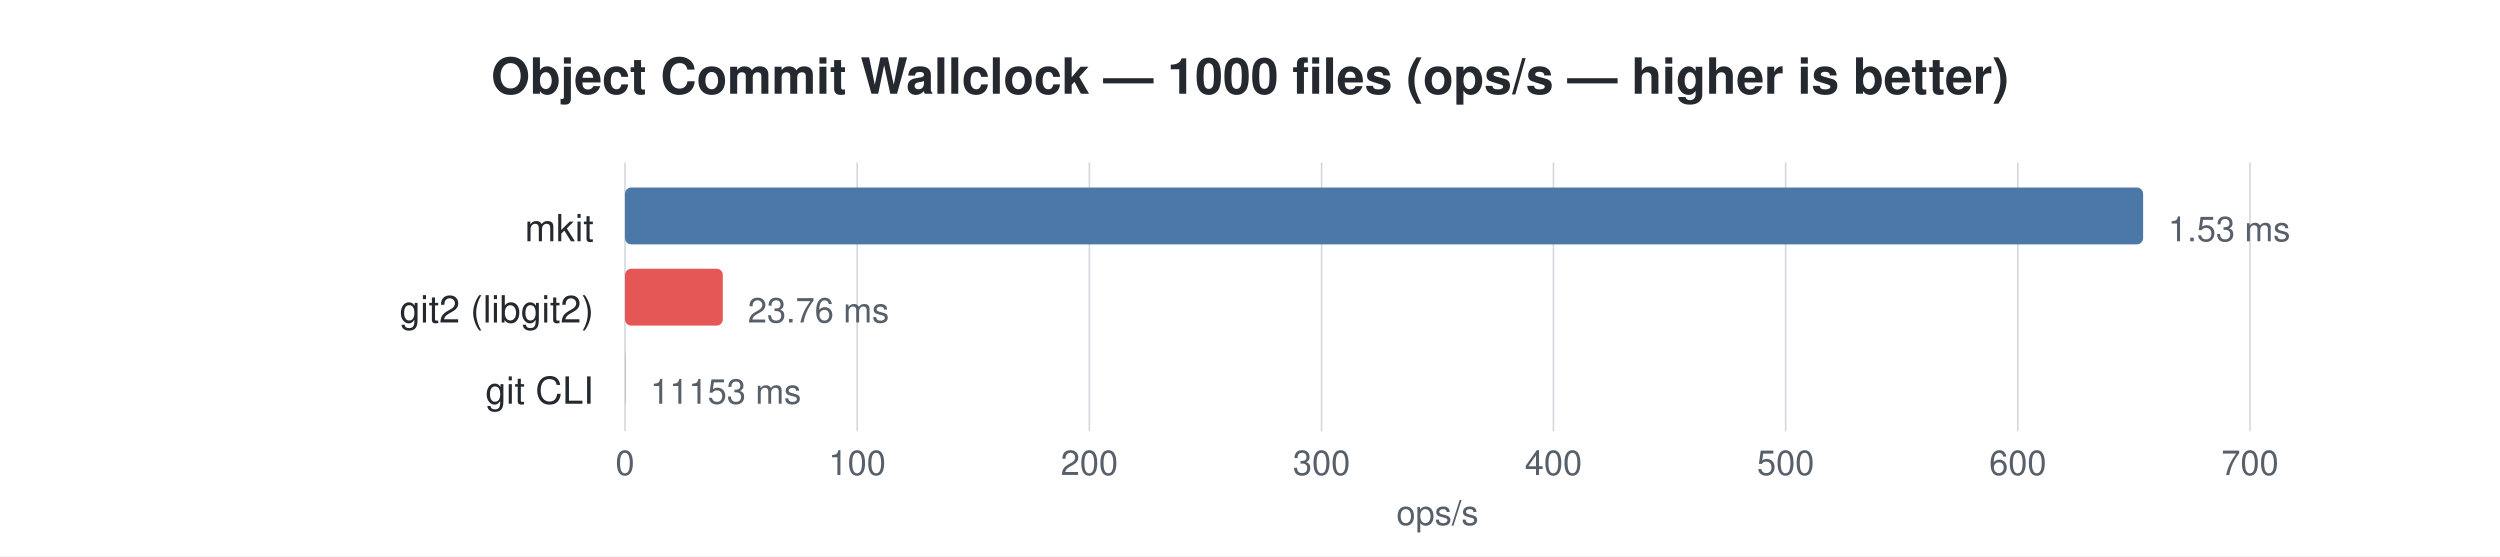
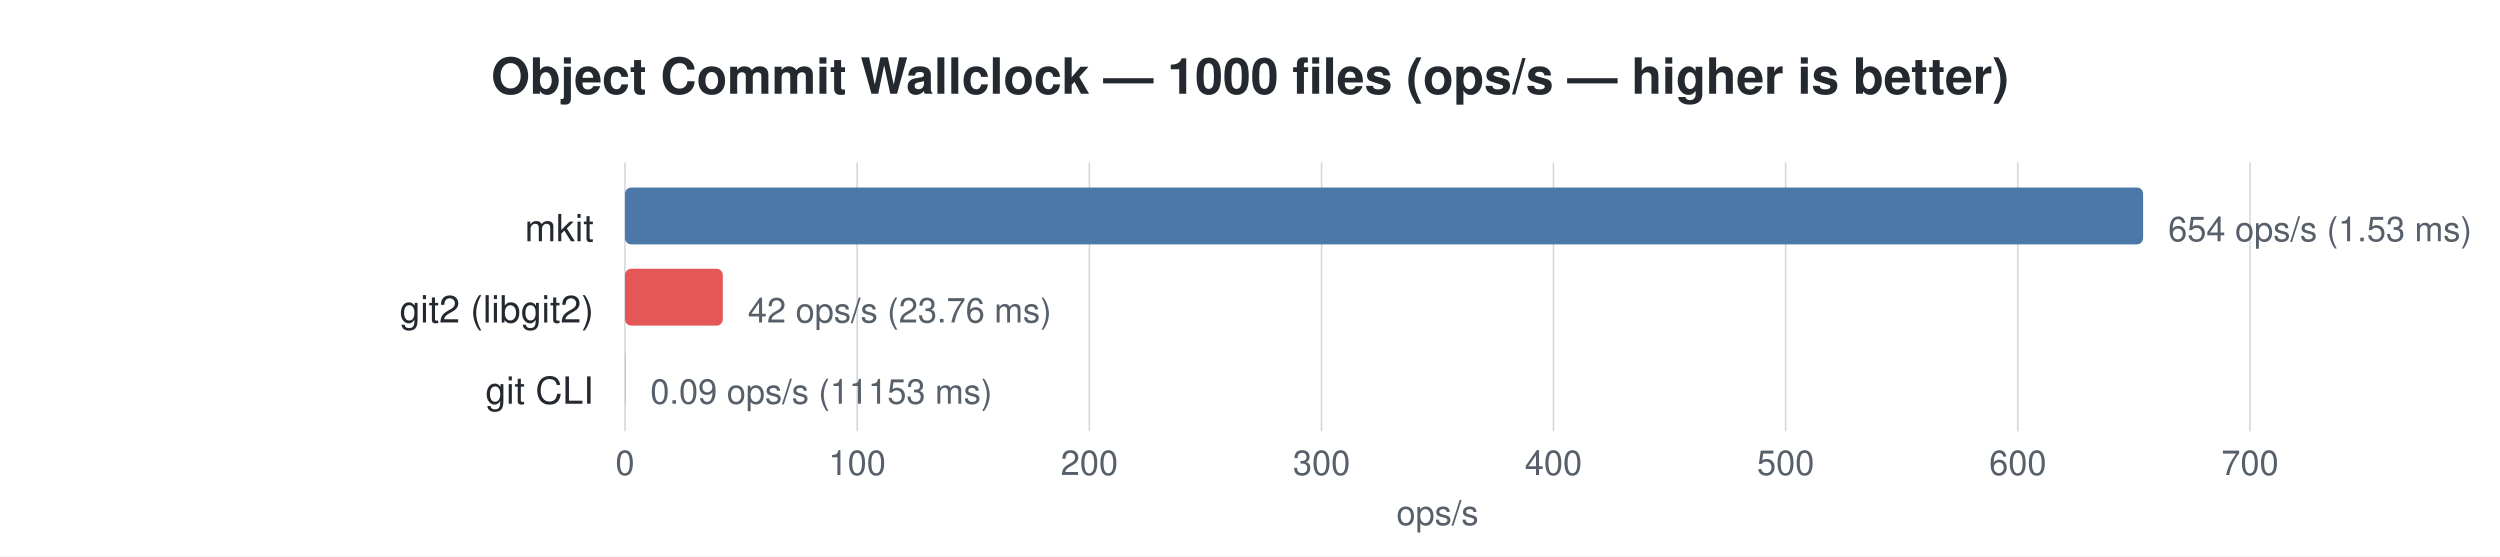
<svg xmlns="http://www.w3.org/2000/svg" width="800" height="178" viewBox="0 0 800 178">
  <style>
text { font-family: -apple-system, BlinkMacSystemFont, "Segoe UI", Helvetica, Arial, sans-serif; }
.title { font-size: 16px; font-weight: 600; fill: #24292f; }
.label { font-size: 12px; fill: #24292f; }
.value { font-size: 11px; fill: #57606a; }
.axis-label { font-size: 11px; fill: #57606a; }
.grid { stroke: #d0d7de; stroke-width: 0.5; }
</style>
  <rect width="100%" height="100%" fill="white" />
  <text x="400.0" y="30" text-anchor="middle" class="title">Object Commit Wallclock — 1000 files (ops/s — higher is better)</text>
  <line x1="200.0" y1="52.0" x2="200.0" y2="138.0" class="grid" />
  <text x="200.0" y="152.0" text-anchor="middle" class="axis-label">0</text>
  <line x1="274.3" y1="52.0" x2="274.3" y2="138.0" class="grid" />
  <text x="274.3" y="152.0" text-anchor="middle" class="axis-label">100</text>
  <line x1="348.6" y1="52.0" x2="348.6" y2="138.0" class="grid" />
  <text x="348.6" y="152.0" text-anchor="middle" class="axis-label">200</text>
  <line x1="422.9" y1="52.0" x2="422.9" y2="138.0" class="grid" />
  <text x="422.9" y="152.0" text-anchor="middle" class="axis-label">300</text>
  <line x1="497.1" y1="52.0" x2="497.1" y2="138.0" class="grid" />
  <text x="497.1" y="152.0" text-anchor="middle" class="axis-label">400</text>
  <line x1="571.4" y1="52.0" x2="571.4" y2="138.0" class="grid" />
  <text x="571.4" y="152.0" text-anchor="middle" class="axis-label">500</text>
  <line x1="645.7" y1="52.0" x2="645.7" y2="138.0" class="grid" />
  <text x="645.7" y="152.0" text-anchor="middle" class="axis-label">600</text>
  <line x1="720.0" y1="52.0" x2="720.0" y2="138.0" class="grid" />
  <text x="720.0" y="152.0" text-anchor="middle" class="axis-label">700</text>
  <text x="460.0" y="168.0" text-anchor="middle" class="axis-label">ops/s</text>
  <text x="190.0" y="77.2" text-anchor="end" class="label">mkit</text>
  <rect x="200.0" y="60.0" width="485.8" height="18.2" rx="2" fill="#4C78A8" />
-   <text x="693.8" y="77.2" class="value">1.53 ms</text>
+   <text x="693.8" y="77.2" class="value">654 ops/s (1.53 ms)</text>
  <text x="190.0" y="103.2" text-anchor="end" class="label">git2 (libgit2)</text>
  <rect x="200.0" y="86.0" width="31.3" height="18.2" rx="2" fill="#E45756" />
-   <text x="239.3" y="103.2" class="value">23.76 ms</text>
+   <text x="239.3" y="103.2" class="value">42 ops/s (23.76 ms)</text>
  <text x="190.0" y="129.2" text-anchor="end" class="label">git CLI</text>
  <rect x="200.0" y="112.0" width="0.1" height="18.2" rx="2" fill="#B279A2" />
-   <text x="208.1" y="129.2" class="value">11153 ms</text>
+   <text x="208.1" y="129.2" class="value">0.09 ops/s (11153 ms)</text>
</svg>
